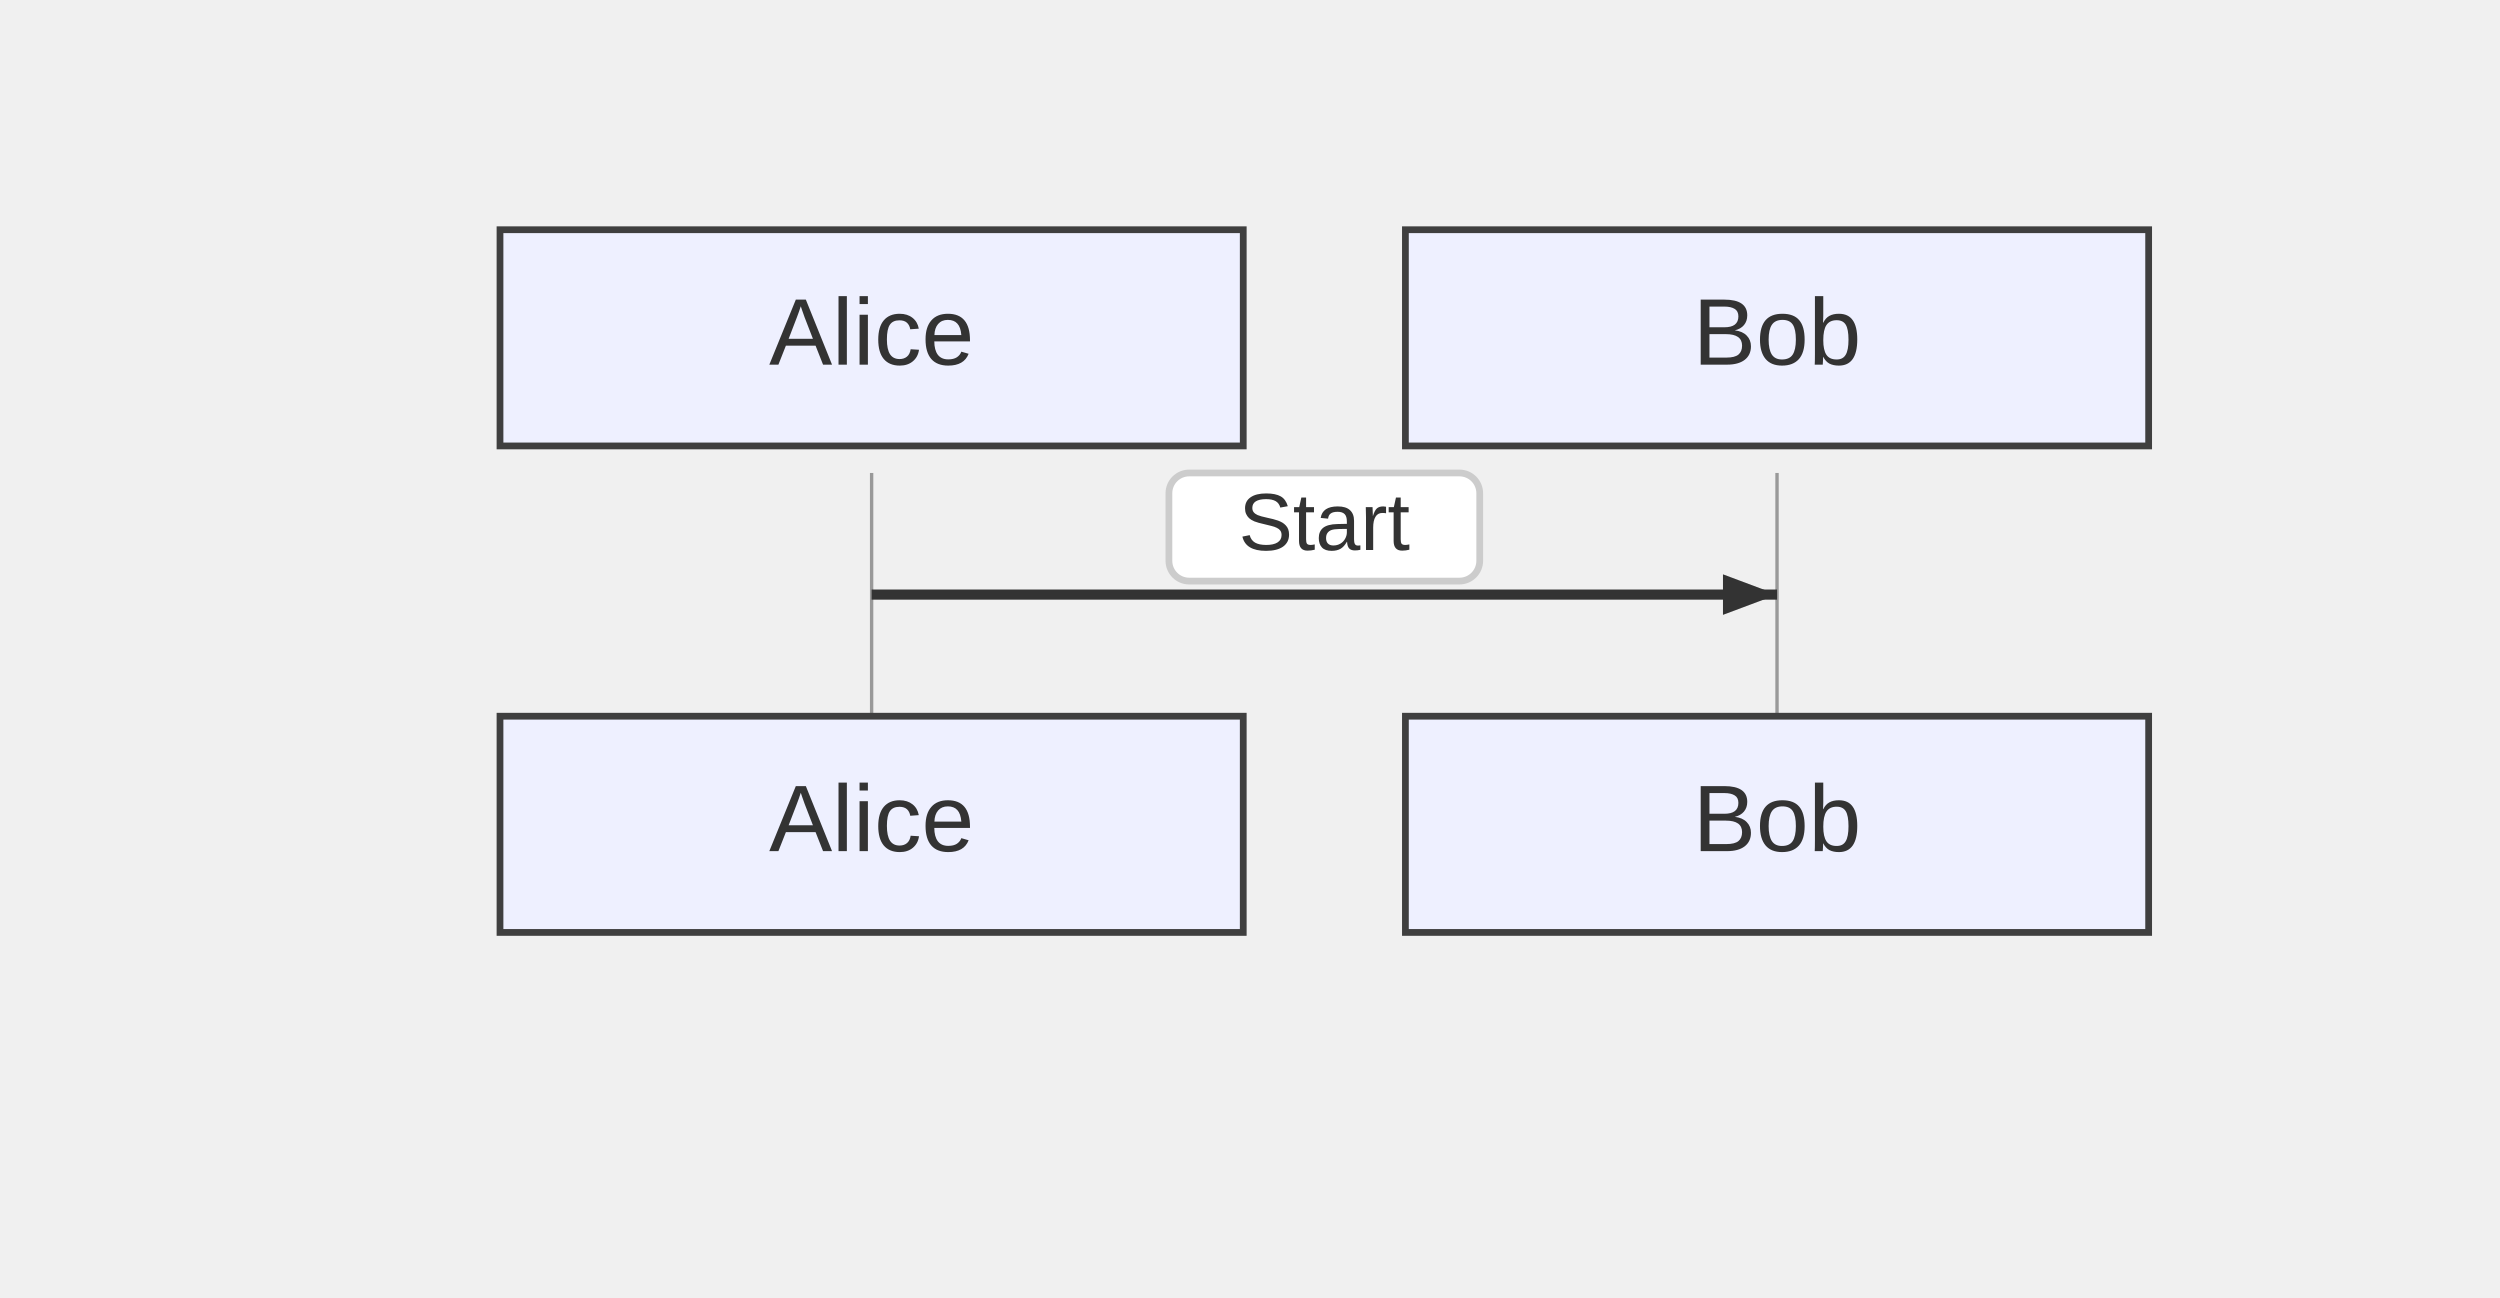
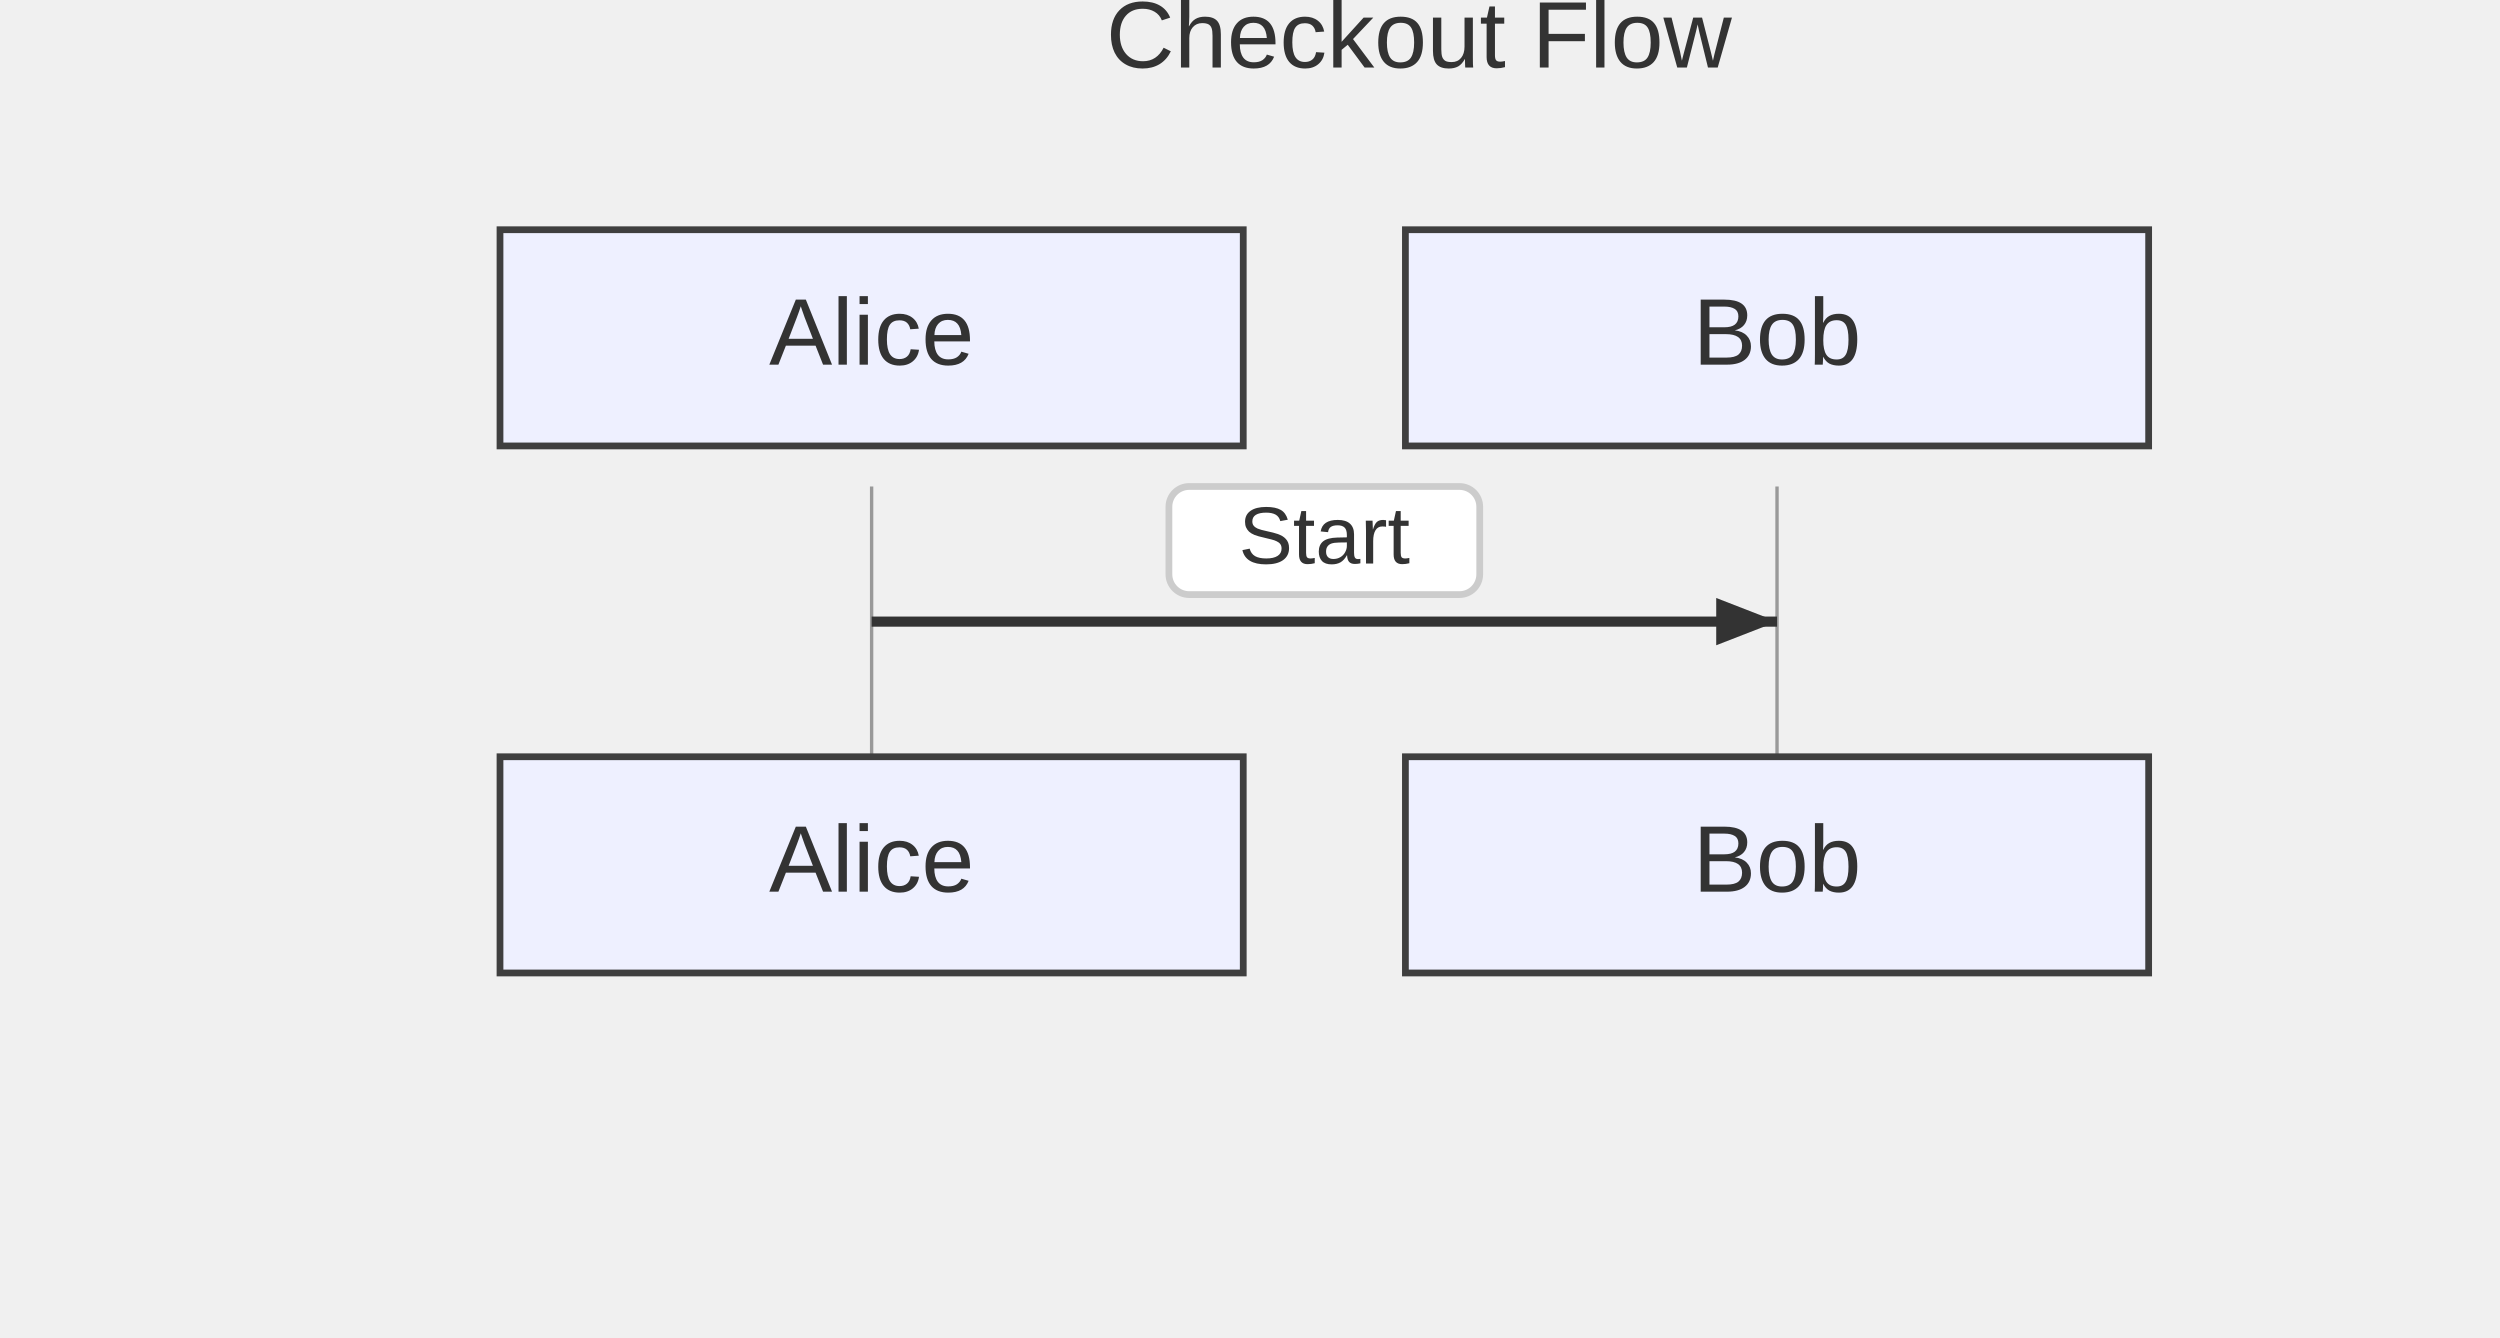
- <svg xmlns="http://www.w3.org/2000/svg" width="370" height="192" viewBox="-50 -10 370 192">
+ <svg xmlns="http://www.w3.org/2000/svg" width="370" height="198" viewBox="-50 -10 370 198">
  <style>
    .node-shape { fill: #eef0ff; stroke: #3f3f3f; stroke-width: 1px; }
    .node-label { fill: #333; font-family: Arial, sans-serif; font-size: 14px; }
    .edge-path { stroke: #555555; stroke-width: 2px; fill: none; }
    .edge-label-bg { fill: rgba(232,232,232, 0.8); opacity: 0.5; }
    .edge-label-text { fill: #333; font-family: Arial, sans-serif; font-size: 12px; }

    /* Cluster (flowchart + sequence blocks) */
    .cluster-bg { fill: #ffffde; }
    .cluster-border { fill: none; stroke: #aaaa33; stroke-width: 1px; }
    .cluster-title-bg { fill: rgba(255,255,255,0.8); }
    .cluster-label-text { fill: #333; font-family: Arial, sans-serif; font-size: 12px; }

    /* Notes */
    .note { fill: #fff5ad; stroke: #aaaa33; stroke-width: 1px; }
    .note-text { fill: #333; font-family: Arial, sans-serif; font-size: 12px; }

    /* Sequence-specific add-ons (safe for flowcharts too) */
    .actor-rect { fill: #eaeaea; stroke: #666; stroke-width: 1.5px; }
    .actor-label { fill: #111; font-family: Arial, sans-serif; font-size: 16px; }
    .lifeline { stroke: #999; stroke-width: 0.5px; }
    .activation { fill: #f4f4f4; stroke: #666; stroke-width: 1px; }
    .msg-line { stroke: #333; stroke-width: 1.5px; fill: none; }
    .msg-line.dotted { stroke-dasharray: 2 2; }
    .msg-line.thick { stroke-width: 3px; }
    .msg-label { fill: #333; font-family: Arial, sans-serif; font-size: 12px; dominant-baseline: middle; }
    .msg-label-bg { fill: #ffffff; stroke: #cccccc; stroke-width: 1px; rx: 3; }
  </style>
+   <text class="node-label" x="160" y="0" text-anchor="middle" font-size="16">Checkout Flow</text>
  <g class="actor" transform="translate(24,24)">
    <rect class="node-shape" width="110" height="32" rx="0" />
    <text class="node-label" x="55" y="16" text-anchor="middle" dominant-baseline="middle">Alice</text>
  </g>
  <g class="actor" transform="translate(158,24)">
    <rect class="node-shape" width="110" height="32" rx="0" />
    <text class="node-label" x="55" y="16" text-anchor="middle" dominant-baseline="middle">Bob</text>
  </g>
-   <line class="lifeline" x1="79" y1="60" x2="79" y2="96" />
-   <line class="lifeline" x1="213" y1="60" x2="213" y2="96" />
-   <path class="msg-line solid" d="M 79 78 L 213 78" />
-   <path d="M213,78 L205,81 L205,75 Z" fill="#333" />
-   <rect class="msg-label-bg" x="123" y="60" width="46" height="16" rx="0" />
-   <text class="msg-label" x="146" y="68" text-anchor="middle">Start</text>
-   <g class="actor" transform="translate(24,96)">
+   <line class="lifeline" x1="79" y1="62" x2="79" y2="102" />
+   <line class="lifeline" x1="213" y1="62" x2="213" y2="102" />
+   <path class="msg-line solid" d="M 79 82 L 213 82" />
+   <path d="M213,82 L204,85.5 L204,78.5 Z" fill="#333" />
+   <rect class="msg-label-bg" x="123" y="62" width="46" height="16" rx="3" />
+   <text class="msg-label" x="146" y="70" text-anchor="middle">Start</text>
+   <g class="actor" transform="translate(24,102)">
    <rect class="node-shape" width="110" height="32" rx="0" />
    <text class="node-label" x="55" y="16" text-anchor="middle" dominant-baseline="middle">Alice</text>
  </g>
-   <g class="actor" transform="translate(158,96)">
+   <g class="actor" transform="translate(158,102)">
    <rect class="node-shape" width="110" height="32" rx="0" />
    <text class="node-label" x="55" y="16" text-anchor="middle" dominant-baseline="middle">Bob</text>
  </g>
</svg>
